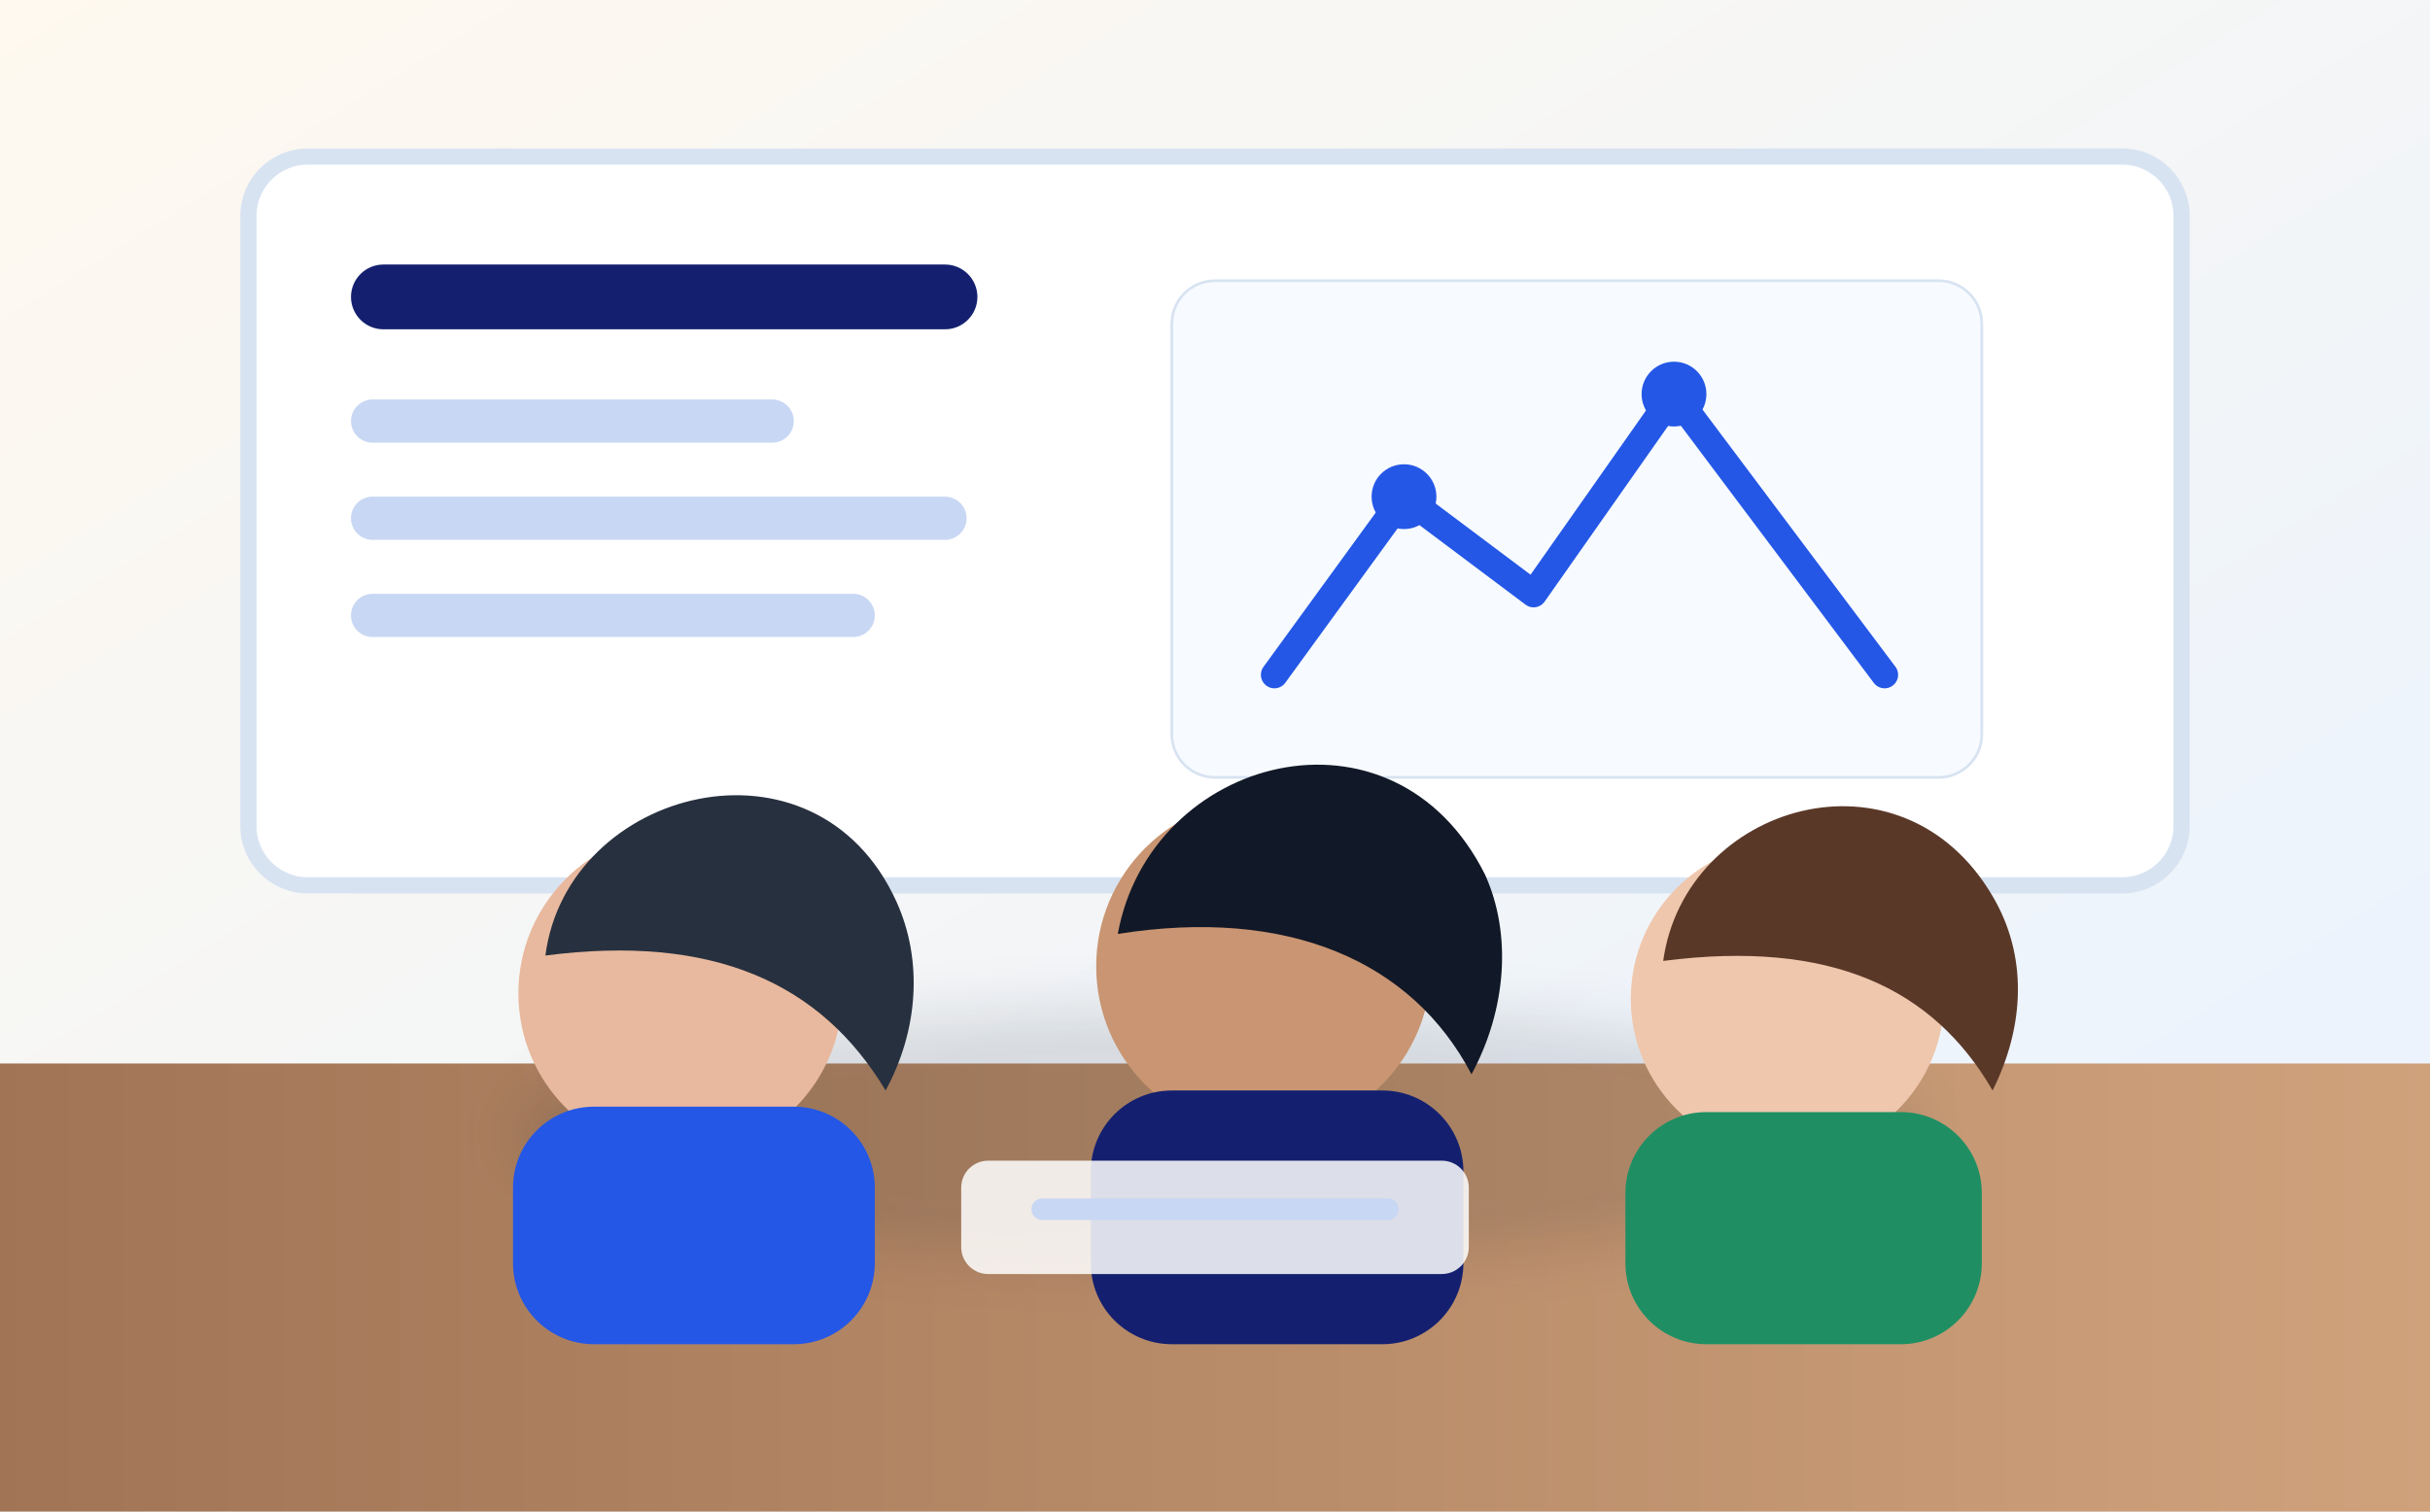
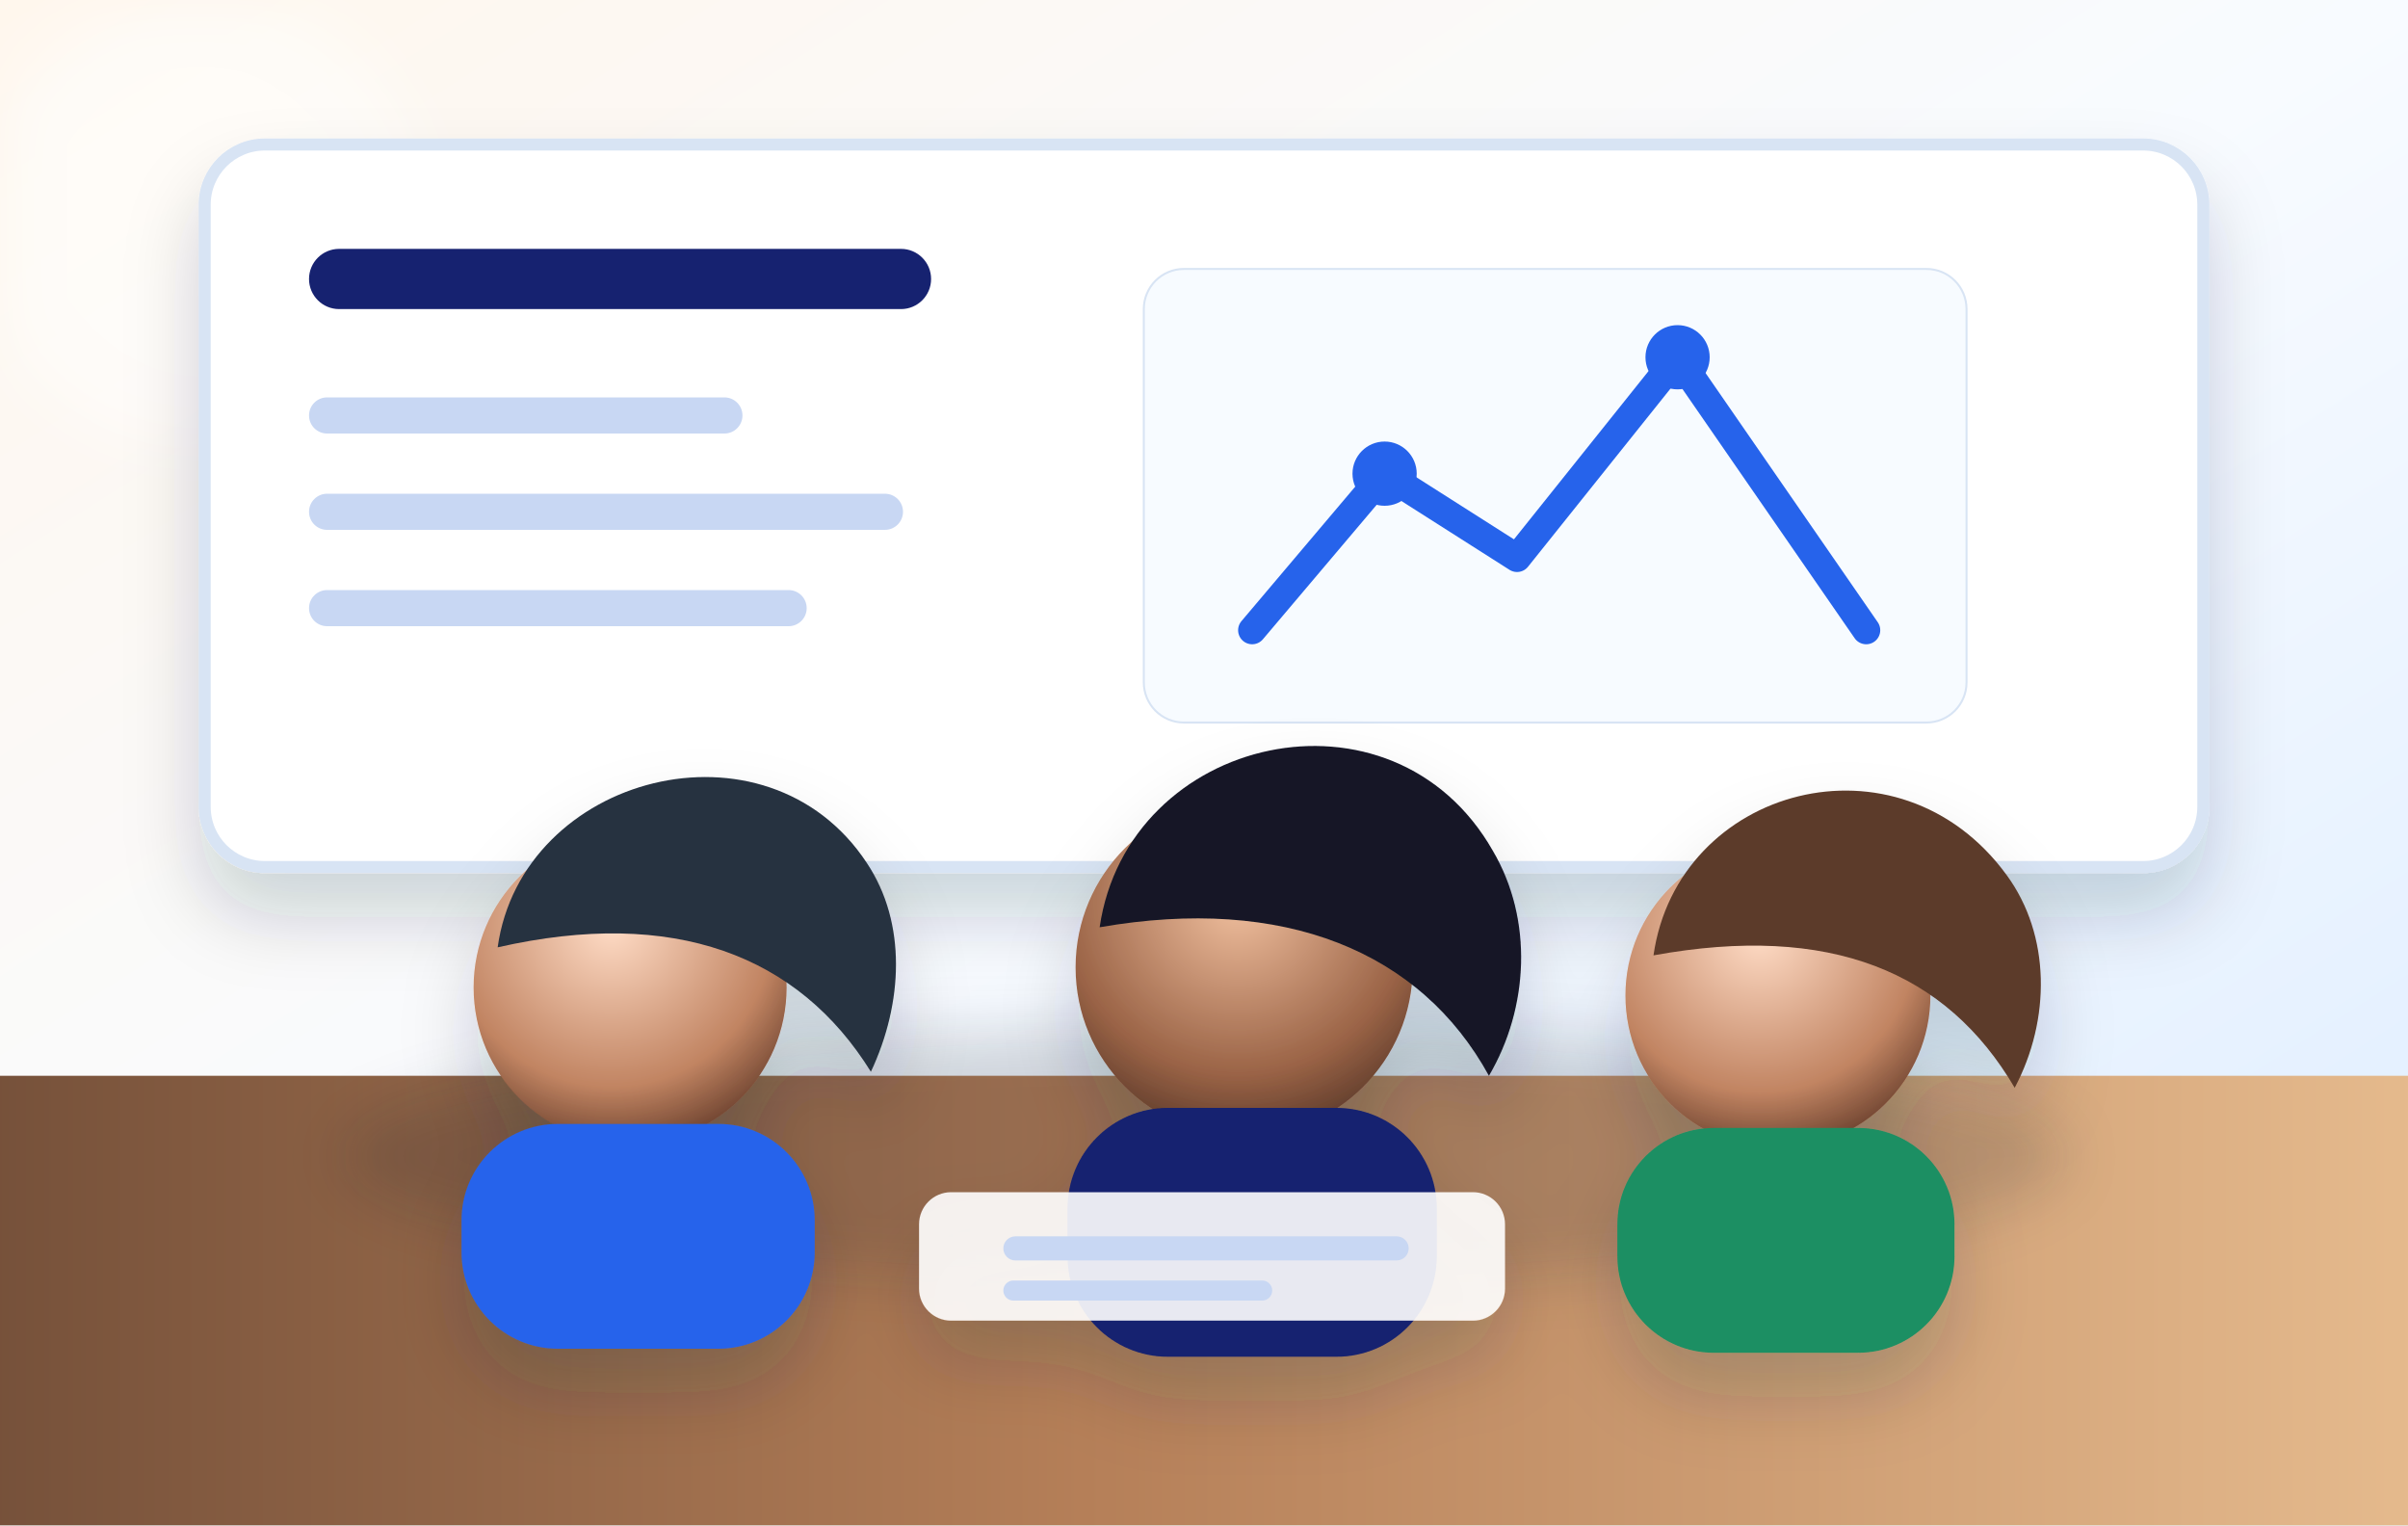
- <svg xmlns="http://www.w3.org/2000/svg" viewBox="0 0 900 560" role="img" aria-labelledby="title desc">
+ <svg xmlns="http://www.w3.org/2000/svg" viewBox="0 0 1200 760" role="img" aria-labelledby="title desc">
  <defs>
    <linearGradient id="bg" x1="0" x2="1" y1="0" y2="1">
-       <stop offset="0" stop-color="#fff9ef" />
-       <stop offset="1" stop-color="#e8f2ff" />
+       <stop offset="0" stop-color="#fff7ed" />
+       <stop offset="0.5" stop-color="#f8fbff" />
+       <stop offset="1" stop-color="#dcecff" />
    </linearGradient>
    <linearGradient id="table" x1="0" x2="1">
-       <stop offset="0" stop-color="#a07455" />
-       <stop offset="1" stop-color="#d0a27c" />
+       <stop offset="0" stop-color="#76513a" />
+       <stop offset="0.45" stop-color="#b57f58" />
+       <stop offset="1" stop-color="#e5ba8d" />
    </linearGradient>
-     <filter id="shadow" x="-20%" y="-20%" width="140%" height="140%">
-       <feGaussianBlur stdDeviation="10" />
+     <radialGradient id="skinA" cx="44%" cy="30%" r="70%">
+       <stop offset="0" stop-color="#ffdcc6" />
+       <stop offset="0.74" stop-color="#c18462" />
+       <stop offset="1" stop-color="#774a35" />
+     </radialGradient>
+     <radialGradient id="skinB" cx="48%" cy="30%" r="72%">
+       <stop offset="0" stop-color="#f1c09f" />
+       <stop offset="0.72" stop-color="#9a6346" />
+       <stop offset="1" stop-color="#5c3a2a" />
+     </radialGradient>
+     <filter id="shadow" x="-22%" y="-22%" width="144%" height="144%">
+       <feDropShadow dx="0" dy="22" stdDeviation="18" flood-color="#13203d" flood-opacity="0.18" />
+     </filter>
+     <filter id="blur" x="-20%" y="-20%" width="140%" height="140%">
+       <feGaussianBlur stdDeviation="14" />
    </filter>
  </defs>
-   <rect width="900" height="560" fill="url(#bg)" />
-   <rect x="92" y="58" width="716" height="270" rx="22" fill="#ffffff" stroke="#d8e3f2" stroke-width="6" />
-   <rect x="130" y="98" width="232" height="24" rx="12" fill="#14206f" />
-   <rect x="130" y="148" width="164" height="16" rx="8" fill="#c8d7f3" />
-   <rect x="130" y="184" width="228" height="16" rx="8" fill="#c8d7f3" />
-   <rect x="130" y="220" width="194" height="16" rx="8" fill="#c8d7f3" />
-   <rect x="434" y="104" width="300" height="184" rx="16" fill="#f7fbff" stroke="#d8e3f2" />
-   <path d="M472 250 L520 184 L568 220 L620 146 L698 250" fill="none" stroke="#2457e6" stroke-width="10" stroke-linecap="round" stroke-linejoin="round" />
-   <circle cx="520" cy="184" r="12" fill="#2457e6" />
-   <circle cx="620" cy="146" r="12" fill="#2457e6" />
-   <rect x="0" y="394" width="900" height="166" fill="url(#table)" />
-   <ellipse cx="450" cy="420" rx="260" ry="48" fill="#111827" opacity="0.12" filter="url(#shadow)" />
-   <circle cx="252" cy="368" r="60" fill="#e8b99e" />
-   <path d="M202 354c8-62 100-86 130-20 10 22 8 48-4 70-24-40-64-58-126-50z" fill="#27303f" />
-   <rect x="190" y="410" width="134" height="88" rx="30" fill="#2457e6" />
-   <circle cx="468" cy="358" r="62" fill="#c99572" />
-   <path d="M414 346c12-66 102-90 136-22 10 22 8 50-5 74-22-42-68-62-131-52z" fill="#111827" />
-   <rect x="404" y="404" width="138" height="94" rx="30" fill="#14206f" />
-   <circle cx="662" cy="370" r="58" fill="#efc7ad" />
-   <path d="M616 356c8-58 88-82 122-24 13 22 12 48 0 72-22-38-60-56-122-48z" fill="#5a3828" />
-   <rect x="602" y="412" width="132" height="86" rx="30" fill="#1f8f63" />
-   <rect x="356" y="430" width="188" height="42" rx="10" fill="#ffffff" opacity="0.85" />
-   <rect x="382" y="444" width="136" height="8" rx="4" fill="#c8d7f3" />
+   <rect width="1200" height="760" fill="url(#bg)" />
+   <circle cx="100" cy="110" r="112" fill="#ffffff" opacity="0.5" filter="url(#blur)" />
+   <g filter="url(#shadow)">
+     <rect x="102" y="72" width="996" height="360" rx="30" fill="#ffffff" stroke="#d8e4f4" stroke-width="6" />
+     <rect x="154" y="124" width="310" height="30" rx="15" fill="#17206f" />
+     <rect x="154" y="198" width="216" height="18" rx="9" fill="#c8d7f3" />
+     <rect x="154" y="246" width="296" height="18" rx="9" fill="#c8d7f3" />
+     <rect x="154" y="294" width="248" height="18" rx="9" fill="#c8d7f3" />
+     <rect x="570" y="134" width="410" height="226" rx="20" fill="#f7fbff" stroke="#d8e4f4" />
+     <path d="M624 314 L690 236 L756 278 L836 178 L930 314" fill="none" stroke="#2563eb" stroke-width="14" stroke-linecap="round" stroke-linejoin="round" />
+     <circle cx="690" cy="236" r="16" fill="#2563eb" />
+     <circle cx="836" cy="178" r="16" fill="#2563eb" />
+   </g>
+   <rect x="0" y="536" width="1200" height="224" fill="url(#table)" />
+   <ellipse cx="600" cy="576" rx="430" ry="64" fill="#111827" opacity="0.16" filter="url(#blur)" />
+   <g filter="url(#shadow)">
+     <circle cx="314" cy="492" r="78" fill="url(#skinA)" />
+     <path d="M248 472c12-86 134-118 184-42 20 30 18 70 2 104-36-58-98-82-186-62z" fill="#27303f" />
+     <rect x="230" y="560" width="176" height="112" rx="48" fill="#2563eb" />
+     <circle cx="620" cy="482" r="84" fill="url(#skinB)" />
+     <path d="M548 462c14-96 146-126 196-38 20 34 18 78-2 112-34-62-102-90-194-74z" fill="#121827" />
+     <rect x="532" y="552" width="184" height="124" rx="50" fill="#14206f" />
+     <circle cx="886" cy="496" r="76" fill="url(#skinA)" />
+     <path d="M824 476c12-84 122-114 176-40 22 30 22 72 4 106-34-58-92-82-180-66z" fill="#5b3a29" />
+     <rect x="806" y="562" width="168" height="112" rx="48" fill="#1f8f63" />
+     <rect x="458" y="594" width="292" height="64" rx="16" fill="#ffffff" opacity="0.9" />
+     <rect x="500" y="616" width="202" height="12" rx="6" fill="#c8d7f3" />
+     <rect x="500" y="638" width="134" height="10" rx="5" fill="#c8d7f3" />
+   </g>
</svg>
